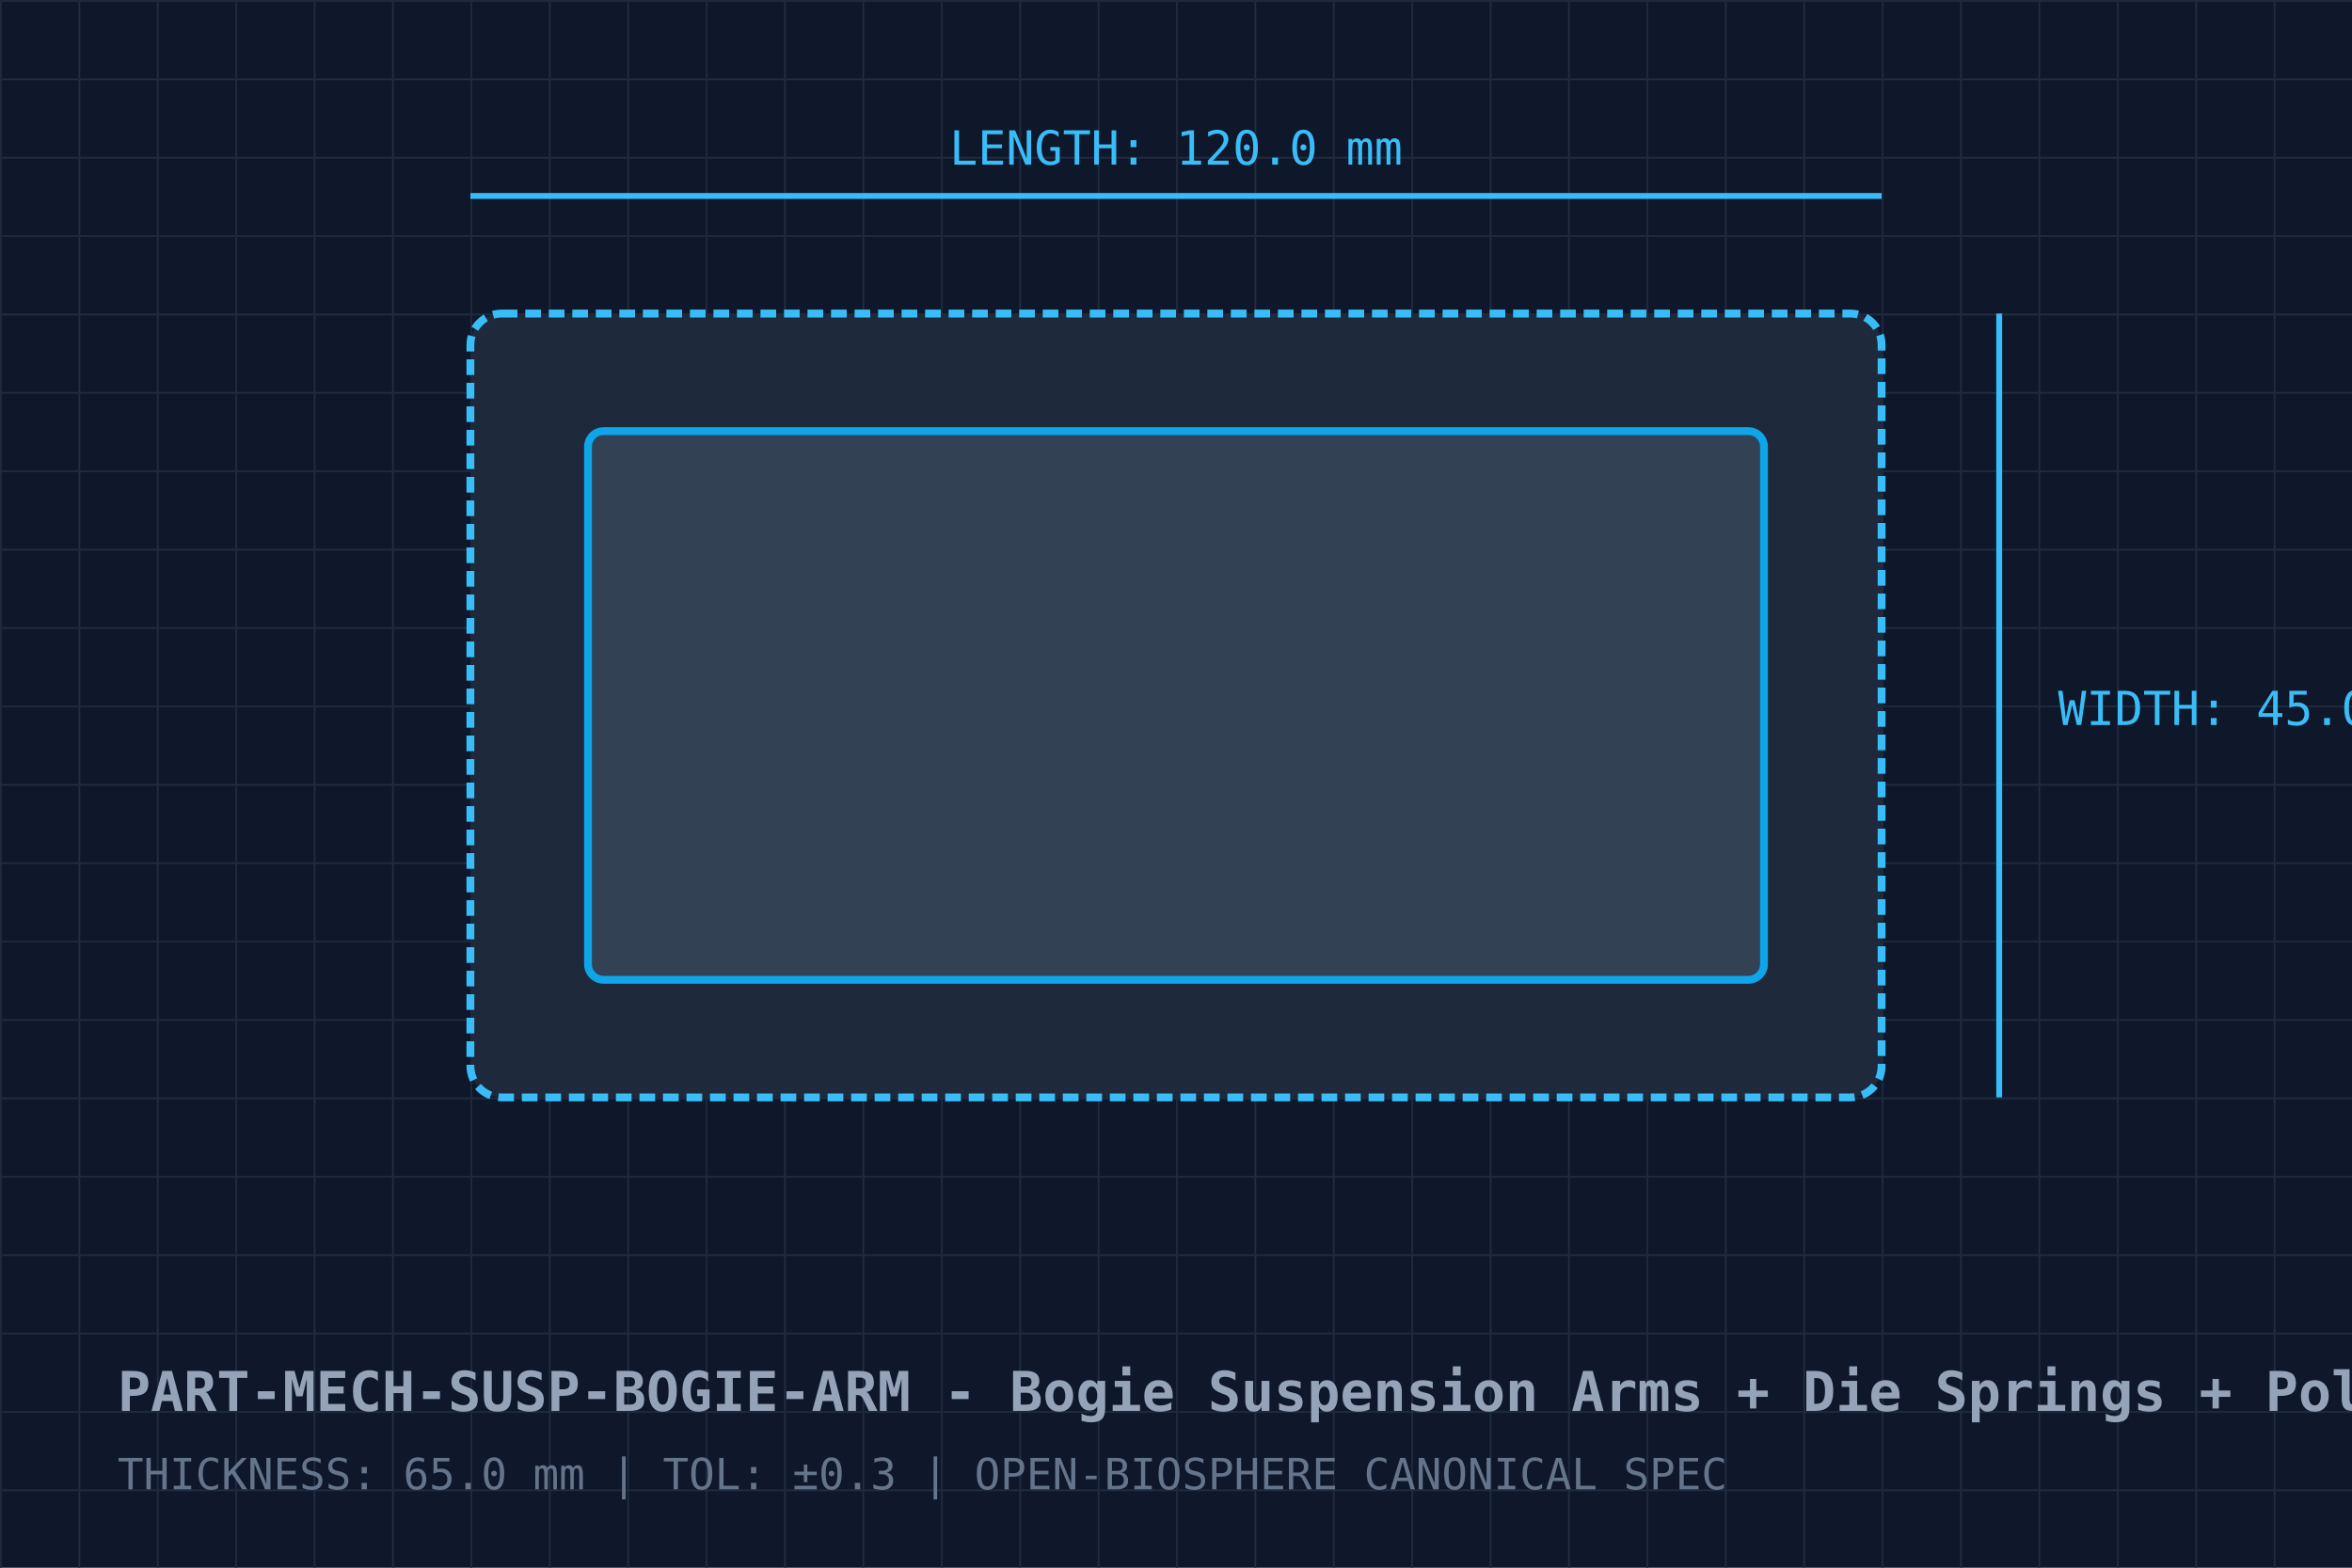
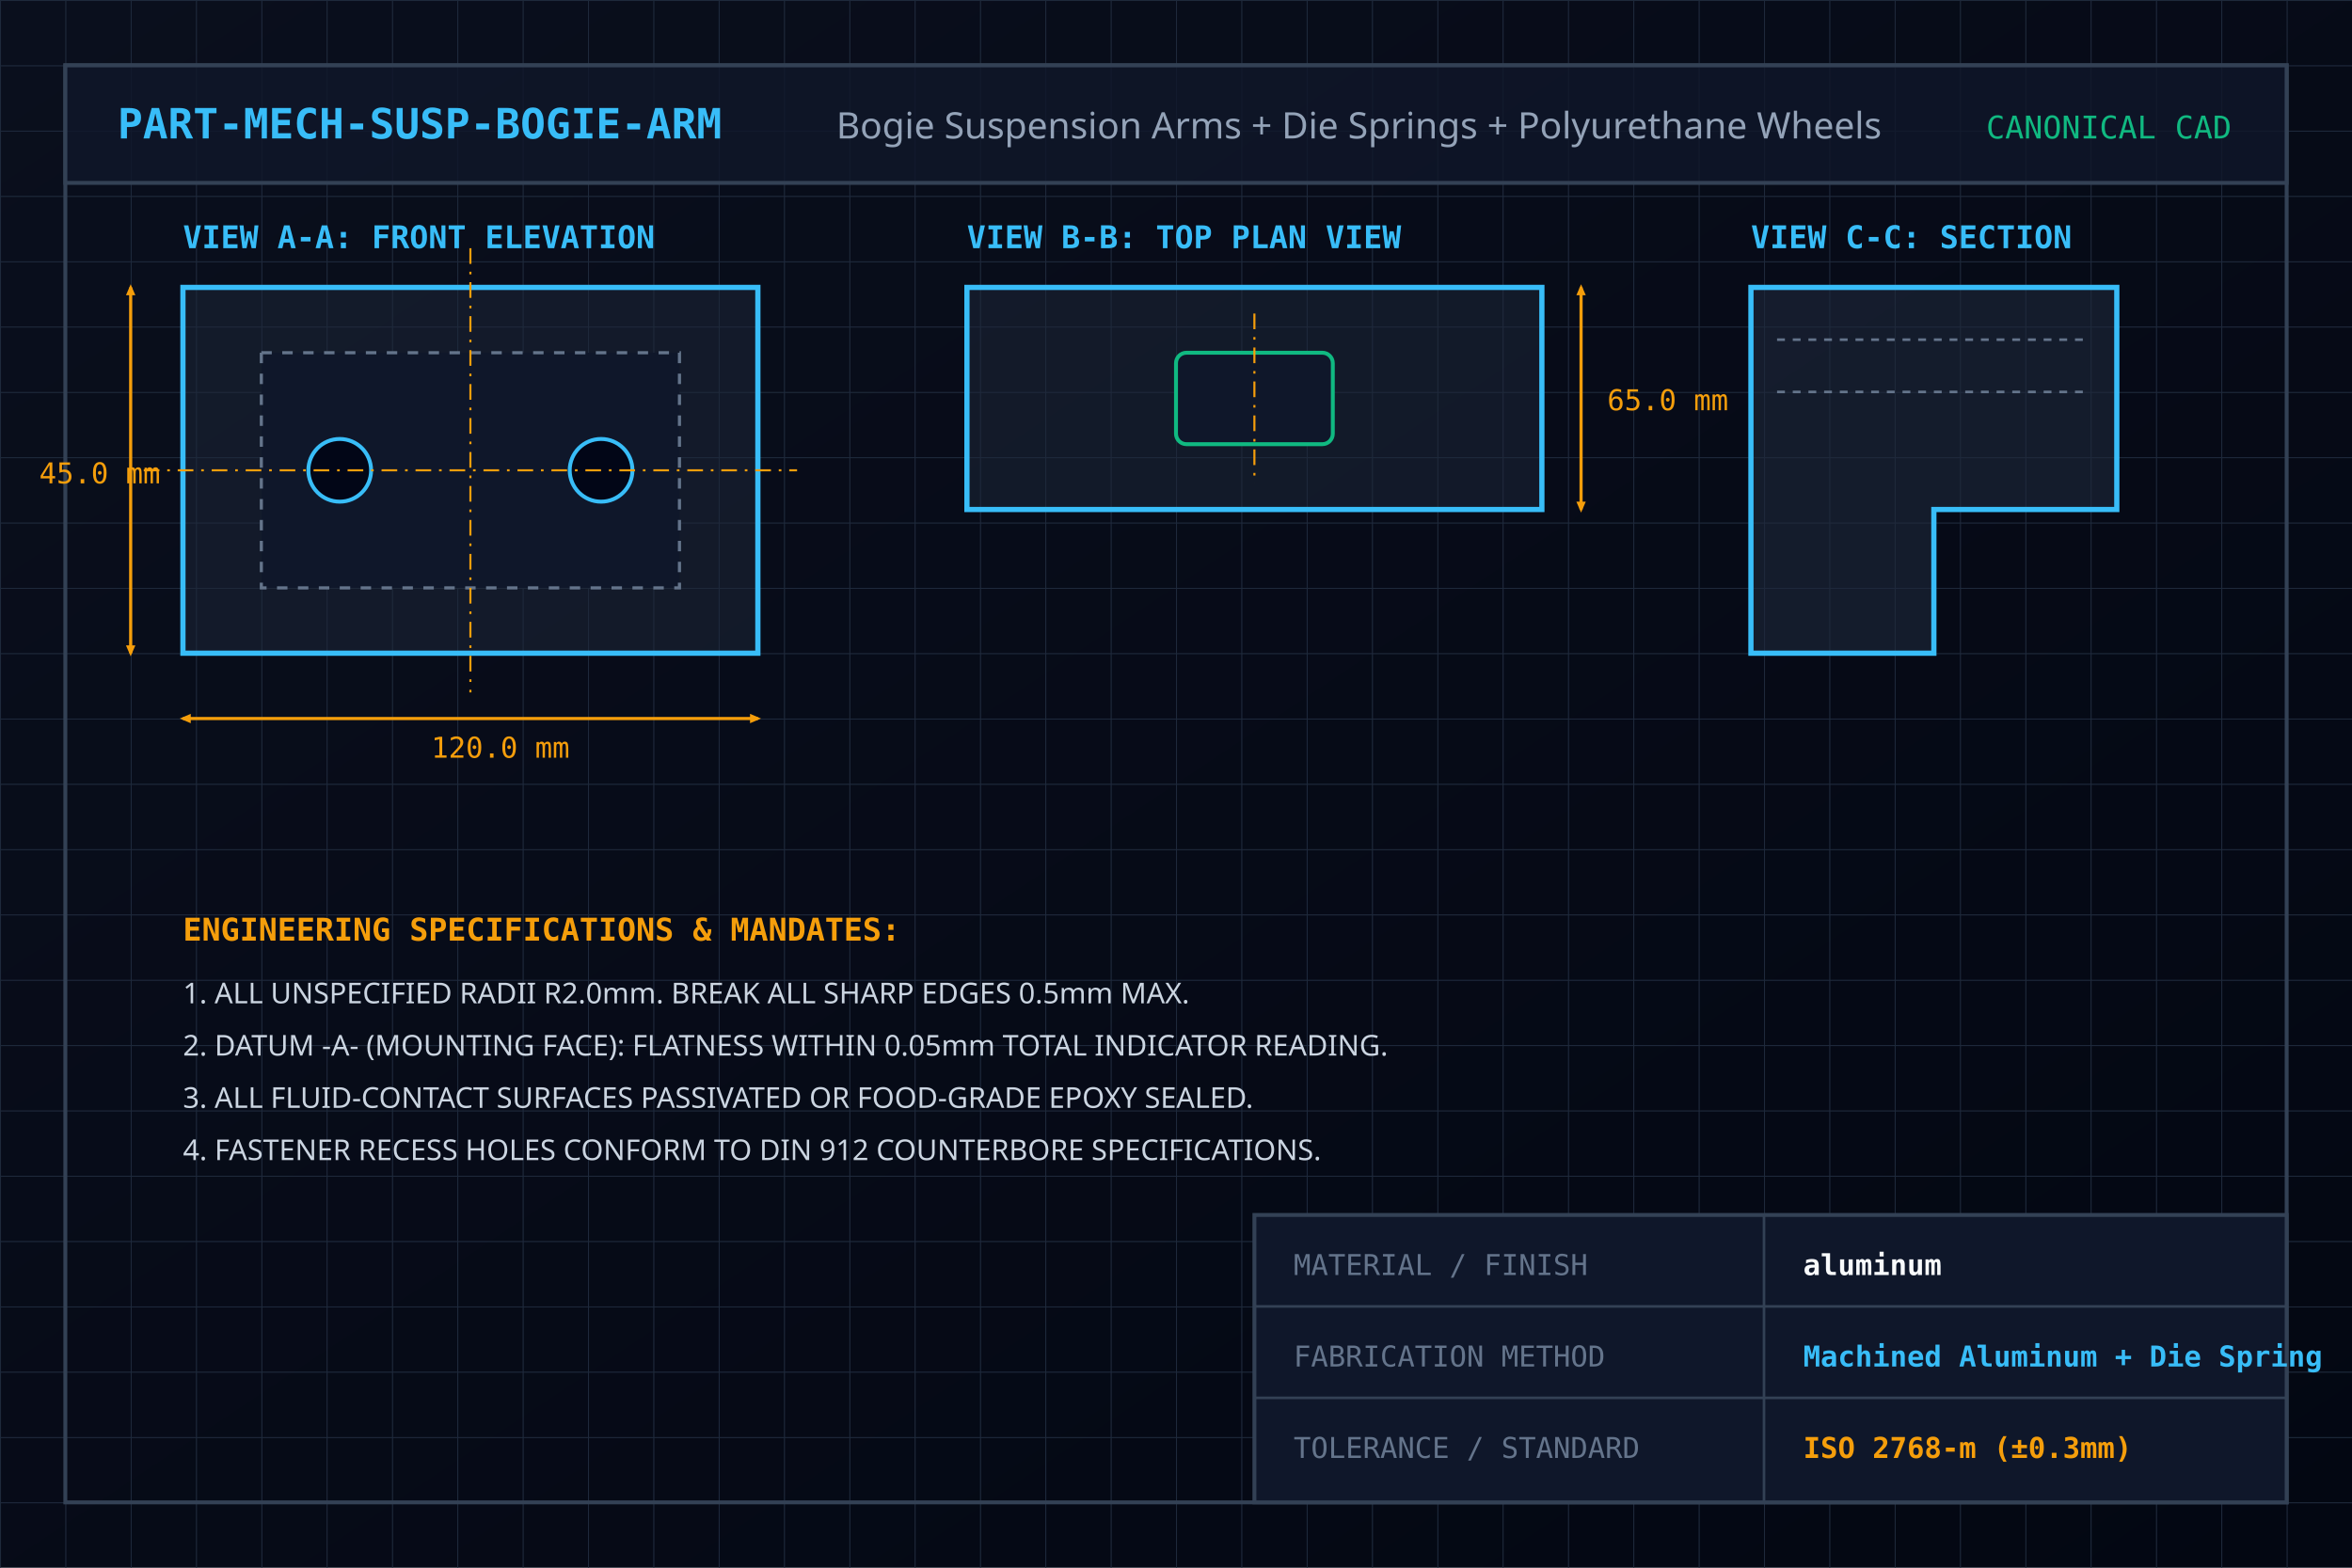
- <svg xmlns="http://www.w3.org/2000/svg" viewBox="0 0 600 400" width="100%" height="100%">
-   <rect width="600" height="400" fill="#0f172a" />
+ <svg xmlns="http://www.w3.org/2000/svg" viewBox="0 0 900 600" width="100%" height="100%">
  <defs>
-     <pattern id="grid-PART-MECH-SUSP-BOGIE-ARM" width="20" height="20" patternUnits="userSpaceOnUse">
-       <path d="M 20 0 L 0 0 0 20" fill="none" stroke="#1e293b" stroke-width="1" />
+     <linearGradient id="bg" x1="0%" y1="0%" x2="100%" y2="100%">
+       <stop offset="0%" stop-color="#0a0f1d" />
+       <stop offset="100%" stop-color="#030712" />
+     </linearGradient>
+     <pattern id="grid" width="25" height="25" patternUnits="userSpaceOnUse">
+       <path d="M 25 0 L 0 0 0 25" fill="none" stroke="#1e293b" stroke-width="0.75" />
    </pattern>
+     <marker id="arrow" viewBox="0 0 10 10" refX="5" refY="5" markerWidth="6" markerHeight="6" orient="auto-start-reverse">
+       <path d="M 0 1.5 L 8 5 L 0 8.5 z" fill="#38bdf8" />
+     </marker>
+     <marker id="dim-arrow" viewBox="0 0 10 10" refX="5" refY="5" markerWidth="5" markerHeight="5" orient="auto-start-reverse">
+       <path d="M 0 2 L 7 5 L 0 8 z" fill="#f59e0b" />
+     </marker>
  </defs>
-   <rect width="600" height="400" fill="url(#grid-PART-MECH-SUSP-BOGIE-ARM)" />
-   <rect x="120" y="80" width="360" height="200" rx="8" fill="#1e293b" stroke="#38bdf8" stroke-width="2" stroke-dasharray="4,2" />
-   <rect x="150" y="110" width="300" height="140" rx="4" fill="#334155" stroke="#0ea5e9" stroke-width="2" />
-   <line x1="120" y1="50" x2="480" y2="50" stroke="#38bdf8" stroke-width="1.5" marker-start="url(#arrow)" marker-end="url(#arrow)" />
-   <text x="300" y="42" fill="#38bdf8" font-family="monospace" font-size="12" text-anchor="middle">LENGTH: 120.0 mm</text>
-   <line x1="510" y1="80" x2="510" y2="280" stroke="#38bdf8" stroke-width="1.5" />
-   <text x="525" y="185" fill="#38bdf8" font-family="monospace" font-size="12">WIDTH: 45.0 mm</text>
-   <text x="30" y="360" fill="#94a3b8" font-family="monospace" font-size="14" font-weight="bold">PART-MECH-SUSP-BOGIE-ARM - Bogie Suspension Arms + Die Springs + Polyurethane Wheels</text>
-   <text x="30" y="380" fill="#64748b" font-family="monospace" font-size="11">THICKNESS: 65.0 mm | TOL: ±0.3 | OPEN-BIOSPHERE CANONICAL SPEC</text>
+   <rect width="100%" height="100%" fill="url(#bg)" />
+   <rect width="100%" height="100%" fill="url(#grid)" />
+   <rect x="25" y="25" width="850" height="550" fill="none" stroke="#334155" stroke-width="1.5" />
+   <rect x="25" y="25" width="850" height="45" fill="#0f172a" fill-opacity="0.8" stroke="#334155" stroke-width="1.5" />
+   <text x="45" y="53" font-family="monospace" font-size="16" font-weight="bold" fill="#38bdf8">PART-MECH-SUSP-BOGIE-ARM</text>
+   <text x="320" y="53" font-family="sans-serif" font-size="14" font-weight="500" fill="#94a3b8">Bogie Suspension Arms + Die Springs + Polyurethane Wheels</text>
+   <text x="760" y="53" font-family="monospace" font-size="12" fill="#10b981">CANONICAL CAD</text>
+   <rect x="480" y="465" width="395" height="110" fill="#0f172a" stroke="#334155" stroke-width="1.5" />
+   <line x1="480" y1="500" x2="875" y2="500" stroke="#334155" stroke-width="1" />
+   <line x1="480" y1="535" x2="875" y2="535" stroke="#334155" stroke-width="1" />
+   <line x1="675" y1="465" x2="675" y2="575" stroke="#334155" stroke-width="1" />
+   <text x="495" y="488" font-family="monospace" font-size="11" fill="#64748b">MATERIAL / FINISH</text>
+   <text x="690" y="488" font-family="monospace" font-size="11" font-weight="bold" fill="#f8fafc">aluminum</text>
+   <text x="495" y="523" font-family="monospace" font-size="11" fill="#64748b">FABRICATION METHOD</text>
+   <text x="690" y="523" font-family="monospace" font-size="11" font-weight="bold" fill="#38bdf8">Machined Aluminum + Die Spring</text>
+   <text x="495" y="558" font-family="monospace" font-size="11" fill="#64748b">TOLERANCE / STANDARD</text>
+   <text x="690" y="558" font-family="monospace" font-size="11" font-weight="bold" fill="#f59e0b">ISO 2768-m (±0.3mm)</text>
+   <g transform="translate(70, 110)">
+     <text x="0" y="-15" font-family="monospace" font-size="12" font-weight="bold" fill="#38bdf8">VIEW A-A: FRONT ELEVATION</text>
+     <rect x="0" y="0" width="220" height="140" fill="#1e293b" fill-opacity="0.5" stroke="#38bdf8" stroke-width="2" />
+     <rect x="30" y="25" width="160" height="90" fill="#0f172a" stroke="#64748b" stroke-dasharray="4,4" stroke-width="1.2" />
+     <circle cx="60" cy="70" r="12" fill="#020617" stroke="#38bdf8" stroke-width="1.5" />
+     <circle cx="160" cy="70" r="12" fill="#020617" stroke="#38bdf8" stroke-width="1.5" />
+     <line x1="-15" y1="70" x2="235" y2="70" stroke="#f59e0b" stroke-width="0.8" stroke-dasharray="6,3,1,3" />
+     <line x1="110" y1="-15" x2="110" y2="155" stroke="#f59e0b" stroke-width="0.8" stroke-dasharray="6,3,1,3" />
+     <line x1="0" y1="165" x2="220" y2="165" stroke="#f59e0b" stroke-width="1.2" marker-start="url(#dim-arrow)" marker-end="url(#dim-arrow)" />
+     <text x="95" y="180" font-family="monospace" font-size="11" fill="#f59e0b">120.0 mm</text>
+     <line x1="-20" y1="0" x2="-20" y2="140" stroke="#f59e0b" stroke-width="1.2" marker-start="url(#dim-arrow)" marker-end="url(#dim-arrow)" />
+     <text x="-55" y="75" font-family="monospace" font-size="11" fill="#f59e0b">45.0 mm</text>
+   </g>
+   <g transform="translate(370, 110)">
+     <text x="0" y="-15" font-family="monospace" font-size="12" font-weight="bold" fill="#38bdf8">VIEW B-B: TOP PLAN VIEW</text>
+     <rect x="0" y="0" width="220" height="85" fill="#1e293b" fill-opacity="0.5" stroke="#38bdf8" stroke-width="2" />
+     <rect x="80" y="25" width="60" height="35" rx="4" fill="#0f172a" stroke="#10b981" stroke-width="1.5" />
+     <line x1="110" y1="10" x2="110" y2="75" stroke="#f59e0b" stroke-width="0.8" stroke-dasharray="6,3,1,3" />
+     <line x1="235" y1="0" x2="235" y2="85" stroke="#f59e0b" stroke-width="1.2" marker-start="url(#dim-arrow)" marker-end="url(#dim-arrow)" />
+     <text x="245" y="47" font-family="monospace" font-size="11" fill="#f59e0b">65.0 mm</text>
+   </g>
+   <g transform="translate(670, 110)">
+     <text x="0" y="-15" font-family="monospace" font-size="12" font-weight="bold" fill="#38bdf8">VIEW C-C: SECTION</text>
+     <path d="M 0 0 L 140 0 L 140 85 L 70 85 L 70 140 L 0 140 Z" fill="#1e293b" fill-opacity="0.6" stroke="#38bdf8" stroke-width="2" />
+     <line x1="10" y1="20" x2="130" y2="20" stroke="#64748b" stroke-dasharray="3,3" stroke-width="1" />
+     <line x1="10" y1="40" x2="130" y2="40" stroke="#64748b" stroke-dasharray="3,3" stroke-width="1" />
+   </g>
+   <g transform="translate(70, 360)">
+     <text x="0" y="0" font-family="monospace" font-size="12" font-weight="bold" fill="#f59e0b">ENGINEERING SPECIFICATIONS &amp; MANDATES:</text>
+     <text x="0" y="24" font-family="sans-serif" font-size="11" fill="#cbd5e1">1. ALL UNSPECIFIED RADII R2.0mm. BREAK ALL SHARP EDGES 0.5mm MAX.</text>
+     <text x="0" y="44" font-family="sans-serif" font-size="11" fill="#cbd5e1">2. DATUM -A- (MOUNTING FACE): FLATNESS WITHIN 0.05mm TOTAL INDICATOR READING.</text>
+     <text x="0" y="64" font-family="sans-serif" font-size="11" fill="#cbd5e1">3. ALL FLUID-CONTACT SURFACES PASSIVATED OR FOOD-GRADE EPOXY SEALED.</text>
+     <text x="0" y="84" font-family="sans-serif" font-size="11" fill="#cbd5e1">4. FASTENER RECESS HOLES CONFORM TO DIN 912 COUNTERBORE SPECIFICATIONS.</text>
+   </g>
</svg>
